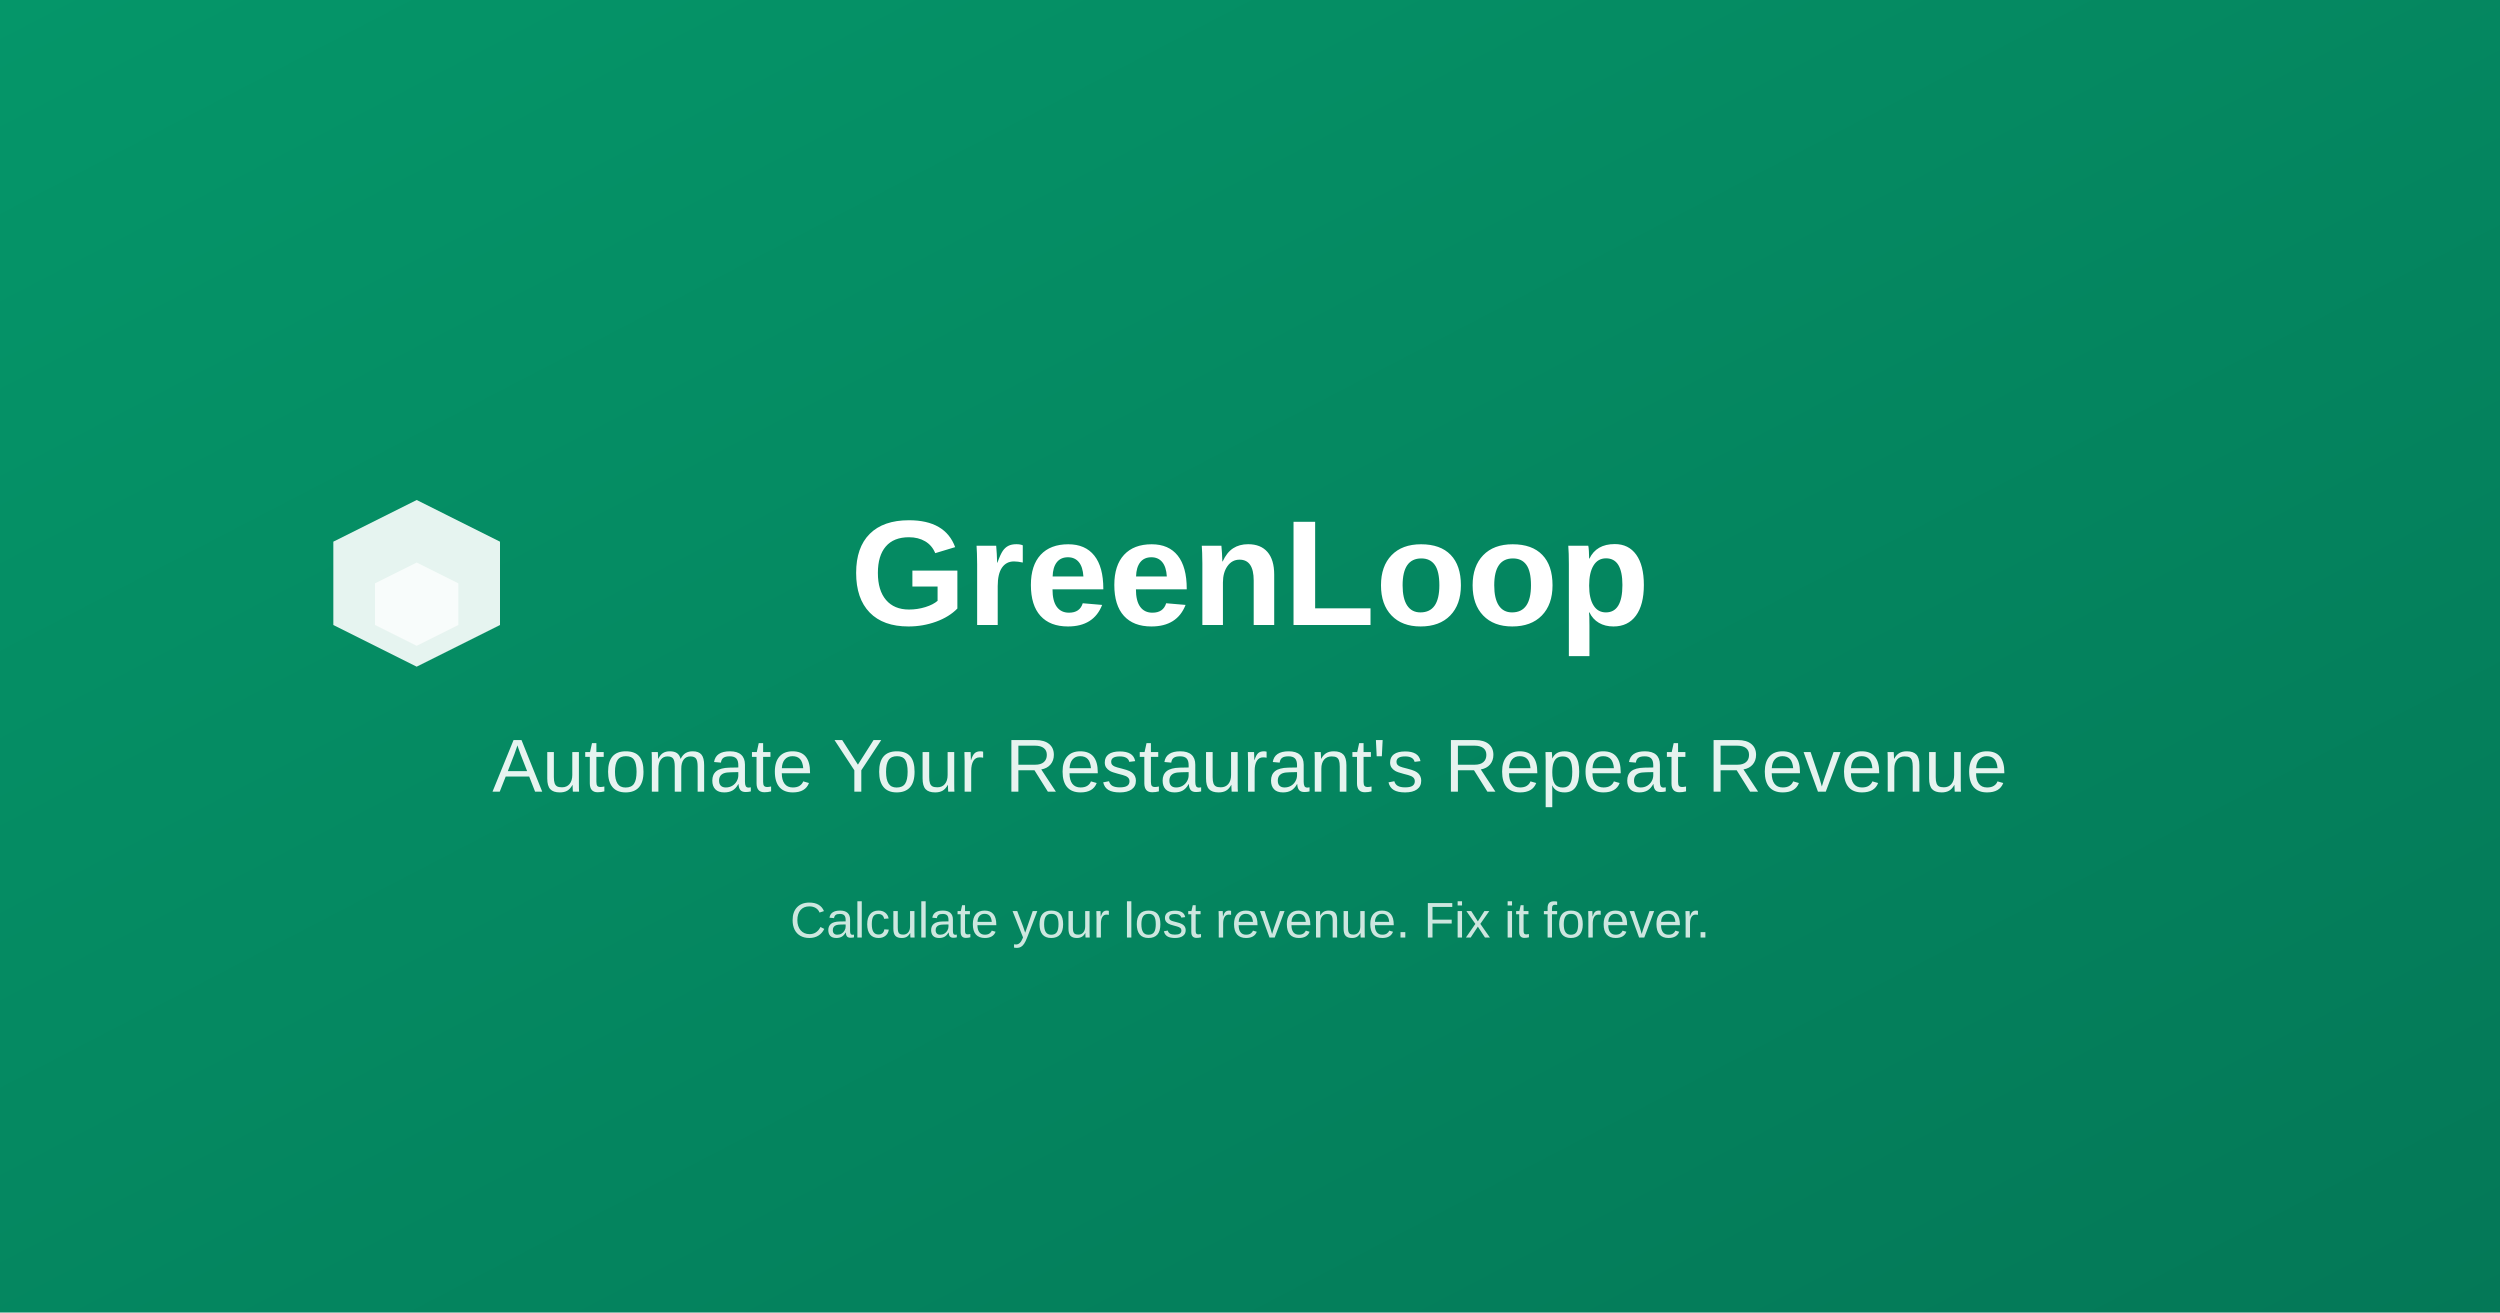
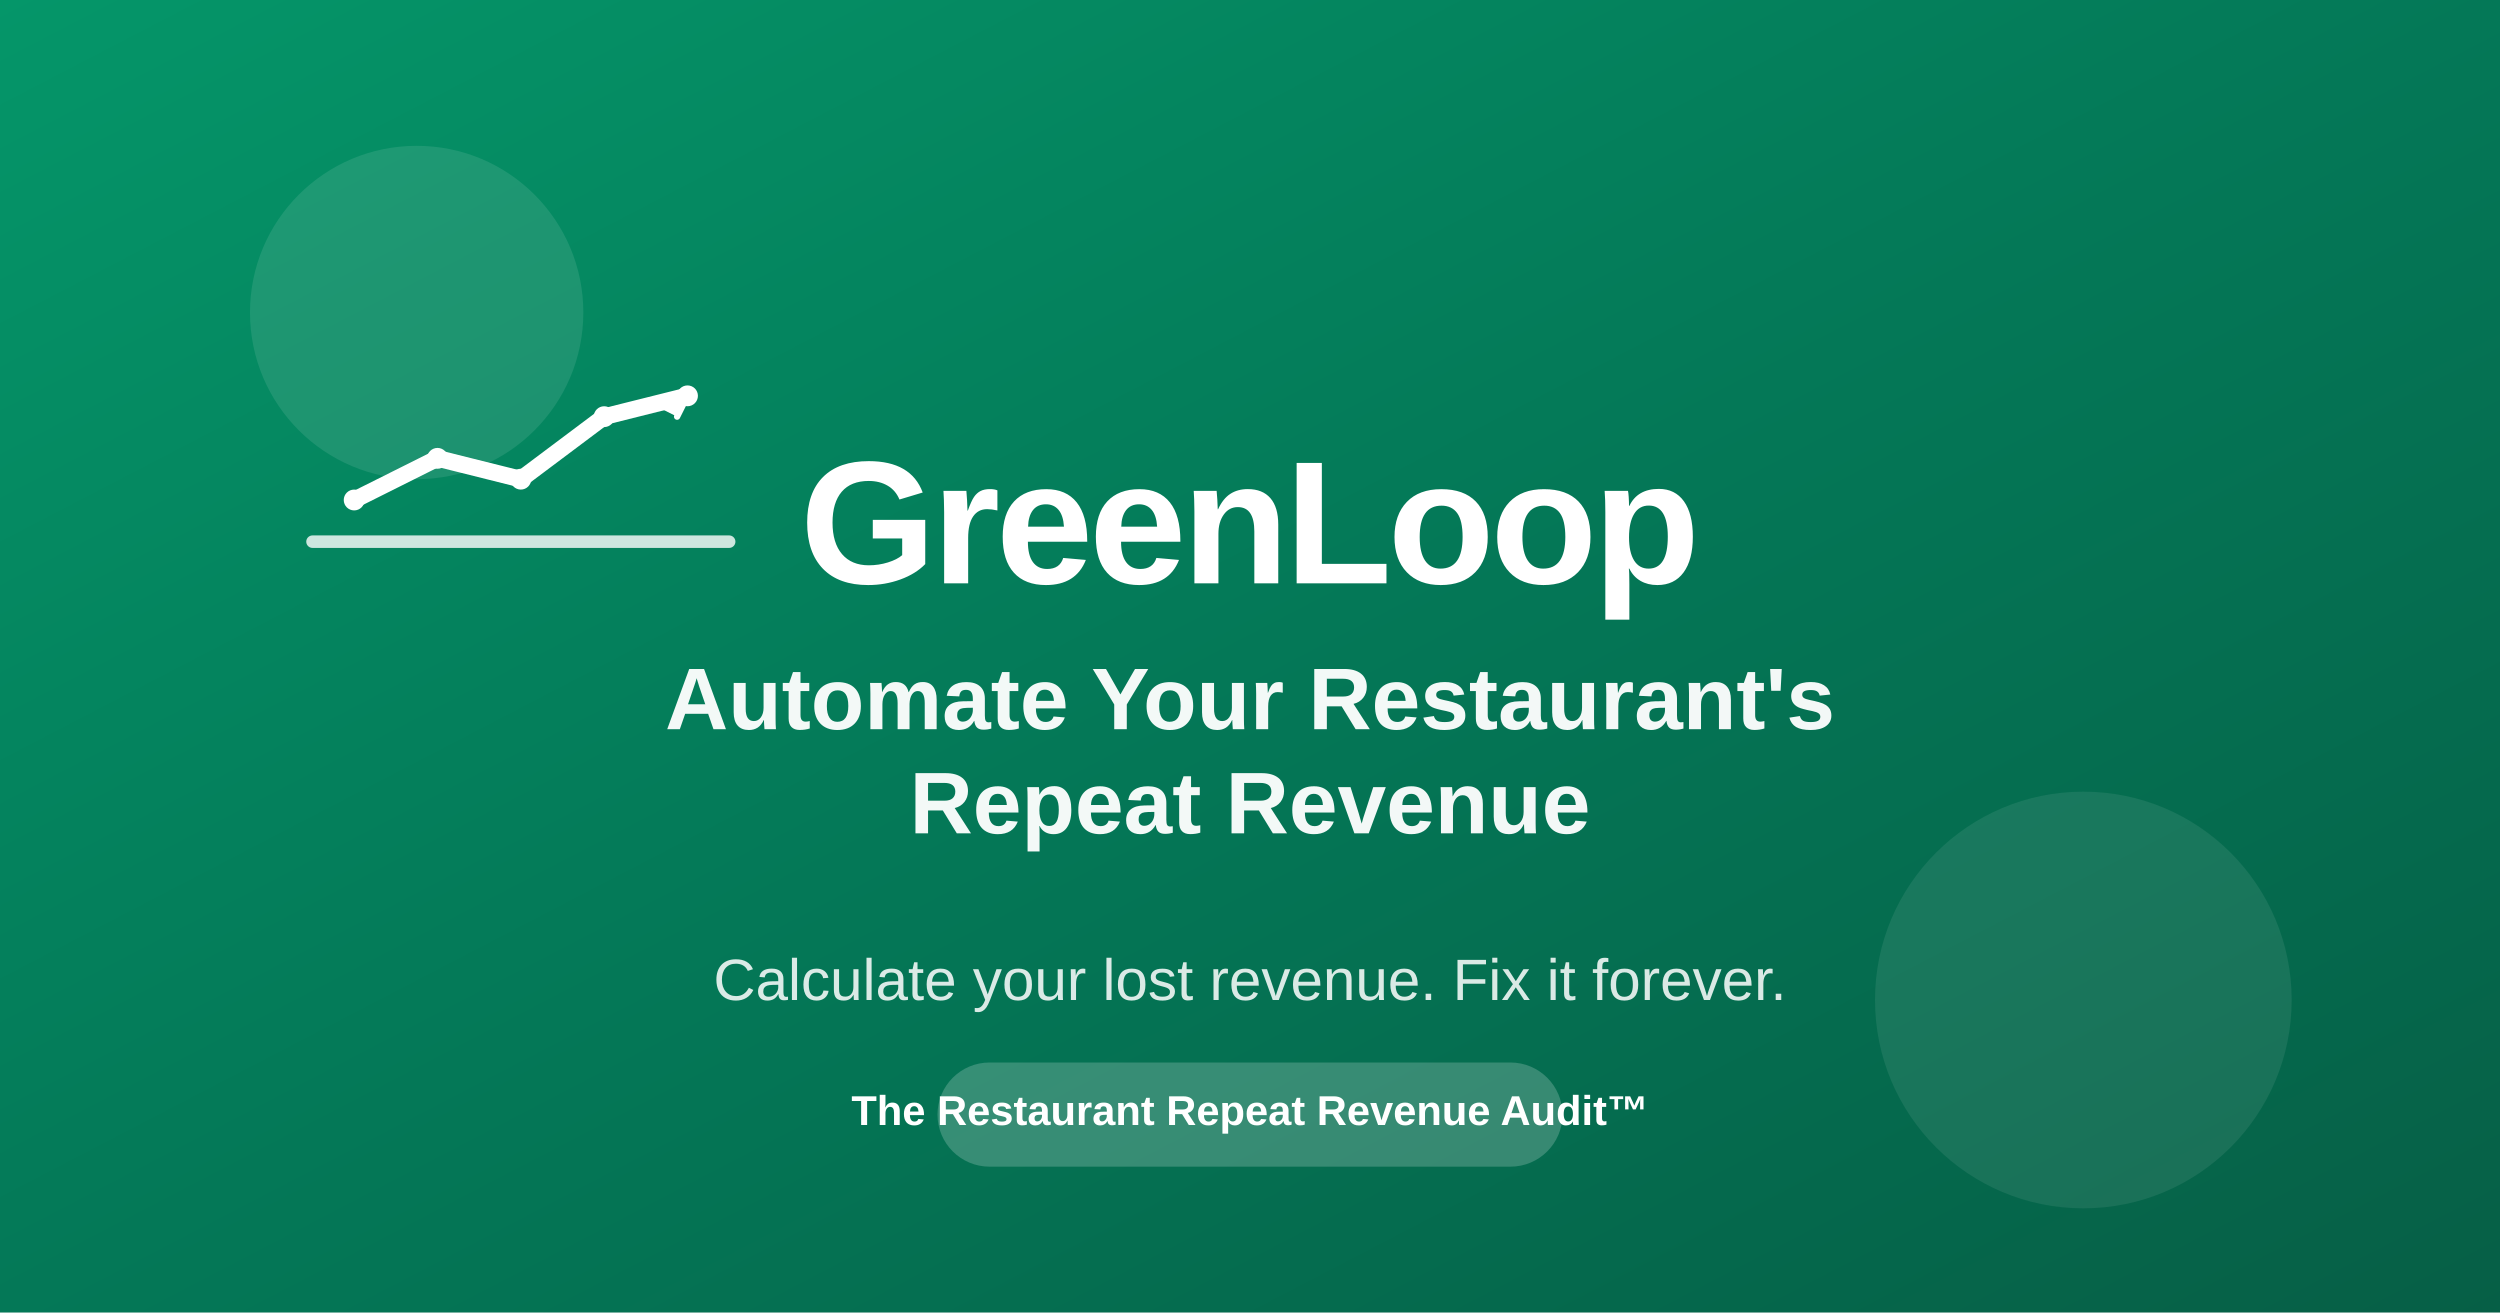
<svg xmlns="http://www.w3.org/2000/svg" width="1200" height="630" viewBox="0 0 1200 630">
  <defs>
    <linearGradient id="bgGrad" x1="0%" y1="0%" x2="100%" y2="100%">
      <stop offset="0%" style="stop-color:#059669;stop-opacity:1" />
-       <stop offset="100%" style="stop-color:#047857;stop-opacity:1" />
+       <stop offset="50%" style="stop-color:#047857;stop-opacity:1" />
+       <stop offset="100%" style="stop-color:#065f46;stop-opacity:1" />
    </linearGradient>
  </defs>
  <rect width="1200" height="630" fill="url(#bgGrad)" />
-   <g transform="translate(100, 200)">
-     <path d="M60 60 L100 40 L140 60 L140 100 L100 120 L60 100 Z" fill="white" opacity="0.9" />
-     <path d="M80 80 L100 70 L120 80 L120 100 L100 110 L80 100 Z" fill="white" opacity="0.7" />
+   <circle cx="200" cy="150" r="80" fill="white" opacity="0.1" />
+   <circle cx="1000" cy="480" r="100" fill="white" opacity="0.08" />
+   <g transform="translate(150, 180)">
+     <line x1="0" y1="80" x2="200" y2="80" stroke="white" stroke-width="6" stroke-linecap="round" opacity="0.8" />
+     <polyline points="20,60 60,40 100,50 140,20 180,10" fill="none" stroke="white" stroke-width="8" stroke-linecap="round" stroke-linejoin="round" />
+     <circle cx="20" cy="60" r="5" fill="white" />
+     <circle cx="60" cy="40" r="5" fill="white" />
+     <circle cx="100" cy="50" r="5" fill="white" />
+     <circle cx="140" cy="20" r="5" fill="white" />
+     <circle cx="180" cy="10" r="5" fill="white" />
+     <path d="M165 15 L180 10 L175 20" fill="white" stroke="white" stroke-width="3" stroke-linecap="round" />
  </g>
-   <text x="600" y="300" font-family="Arial, sans-serif" font-size="72" font-weight="bold" fill="white" text-anchor="middle">GreenLoop</text>
-   <text x="600" y="380" font-family="Arial, sans-serif" font-size="36" fill="white" opacity="0.9" text-anchor="middle">Automate Your Restaurant's Repeat Revenue</text>
-   <text x="600" y="450" font-family="Arial, sans-serif" font-size="24" fill="white" opacity="0.8" text-anchor="middle">Calculate your lost revenue. Fix it forever.</text>
+   <text x="600" y="280" font-family="Arial, sans-serif" font-size="84" font-weight="bold" fill="white" text-anchor="middle" letter-spacing="-2">GreenLoop</text>
+   <text x="600" y="350" font-family="Arial, sans-serif" font-size="42" fill="white" opacity="0.95" text-anchor="middle" font-weight="600">Automate Your Restaurant's</text>
+   <text x="600" y="400" font-family="Arial, sans-serif" font-size="42" fill="white" opacity="0.95" text-anchor="middle" font-weight="600">Repeat Revenue</text>
+   <text x="600" y="480" font-family="Arial, sans-serif" font-size="28" fill="white" opacity="0.85" text-anchor="middle">Calculate your lost revenue. Fix it forever.</text>
+   <rect x="450" y="510" width="300" height="50" rx="25" fill="white" opacity="0.2" />
+   <text x="600" y="540" font-family="Arial, sans-serif" font-size="20" fill="white" text-anchor="middle" font-weight="600">The Restaurant Repeat Revenue Audit™</text>
</svg>
